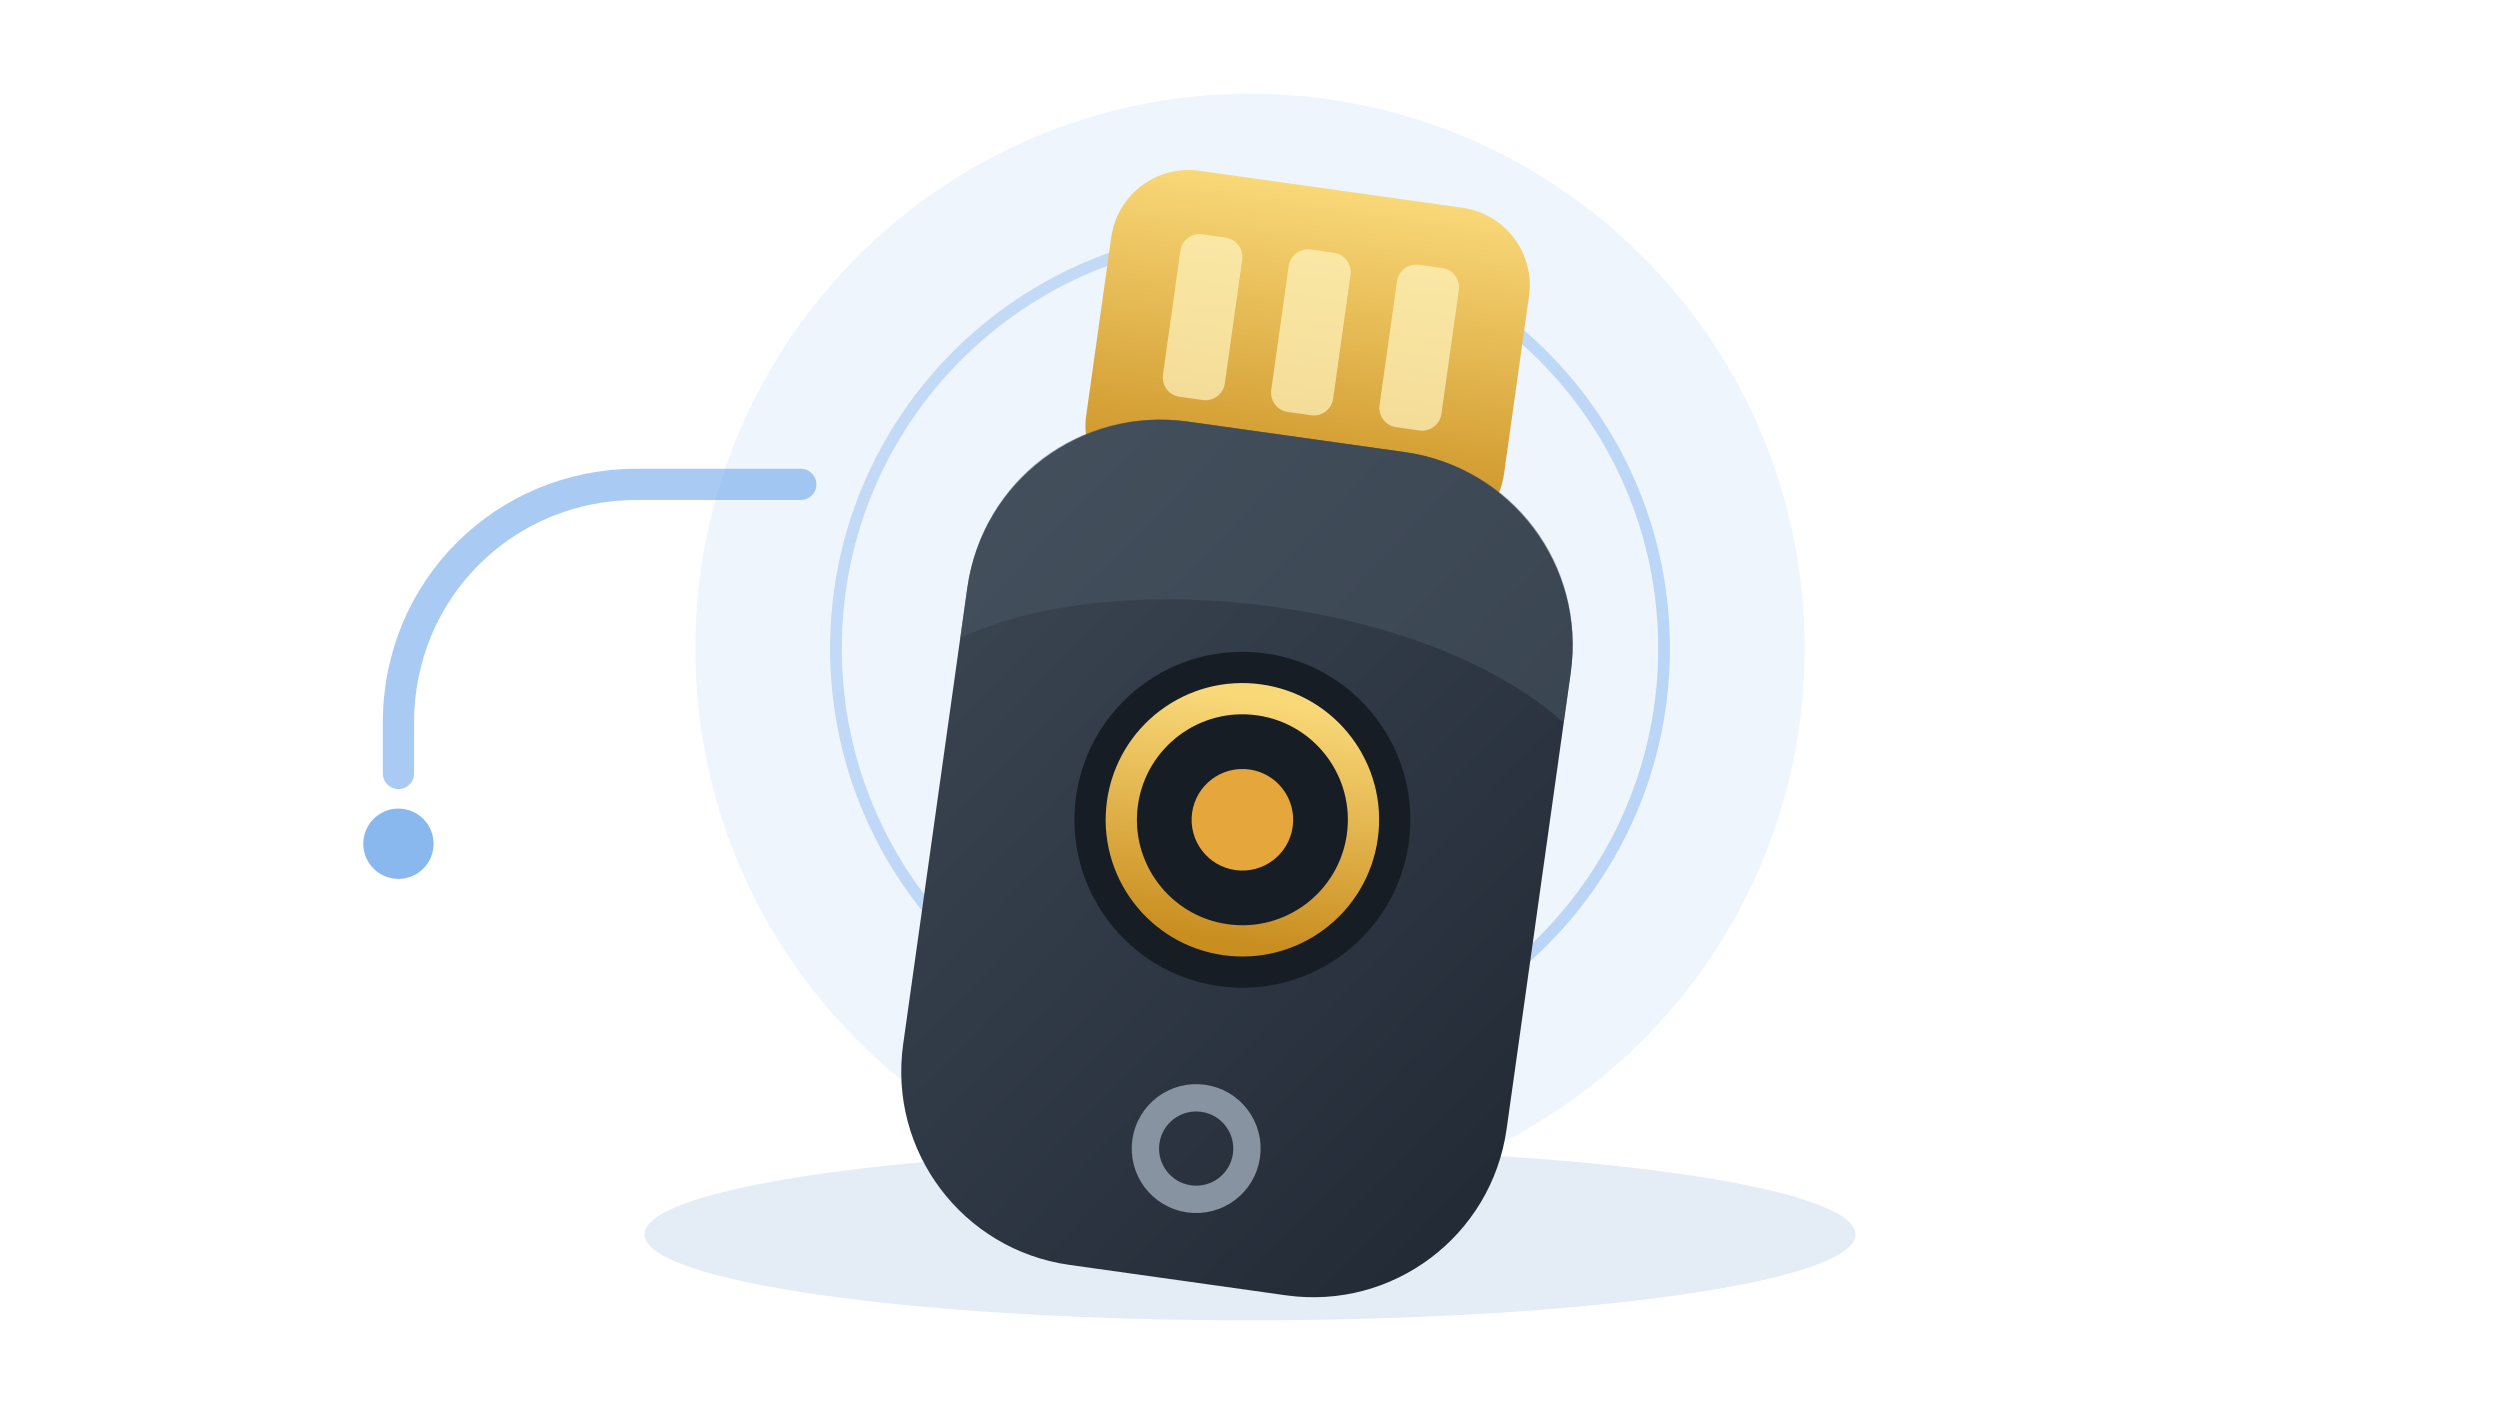
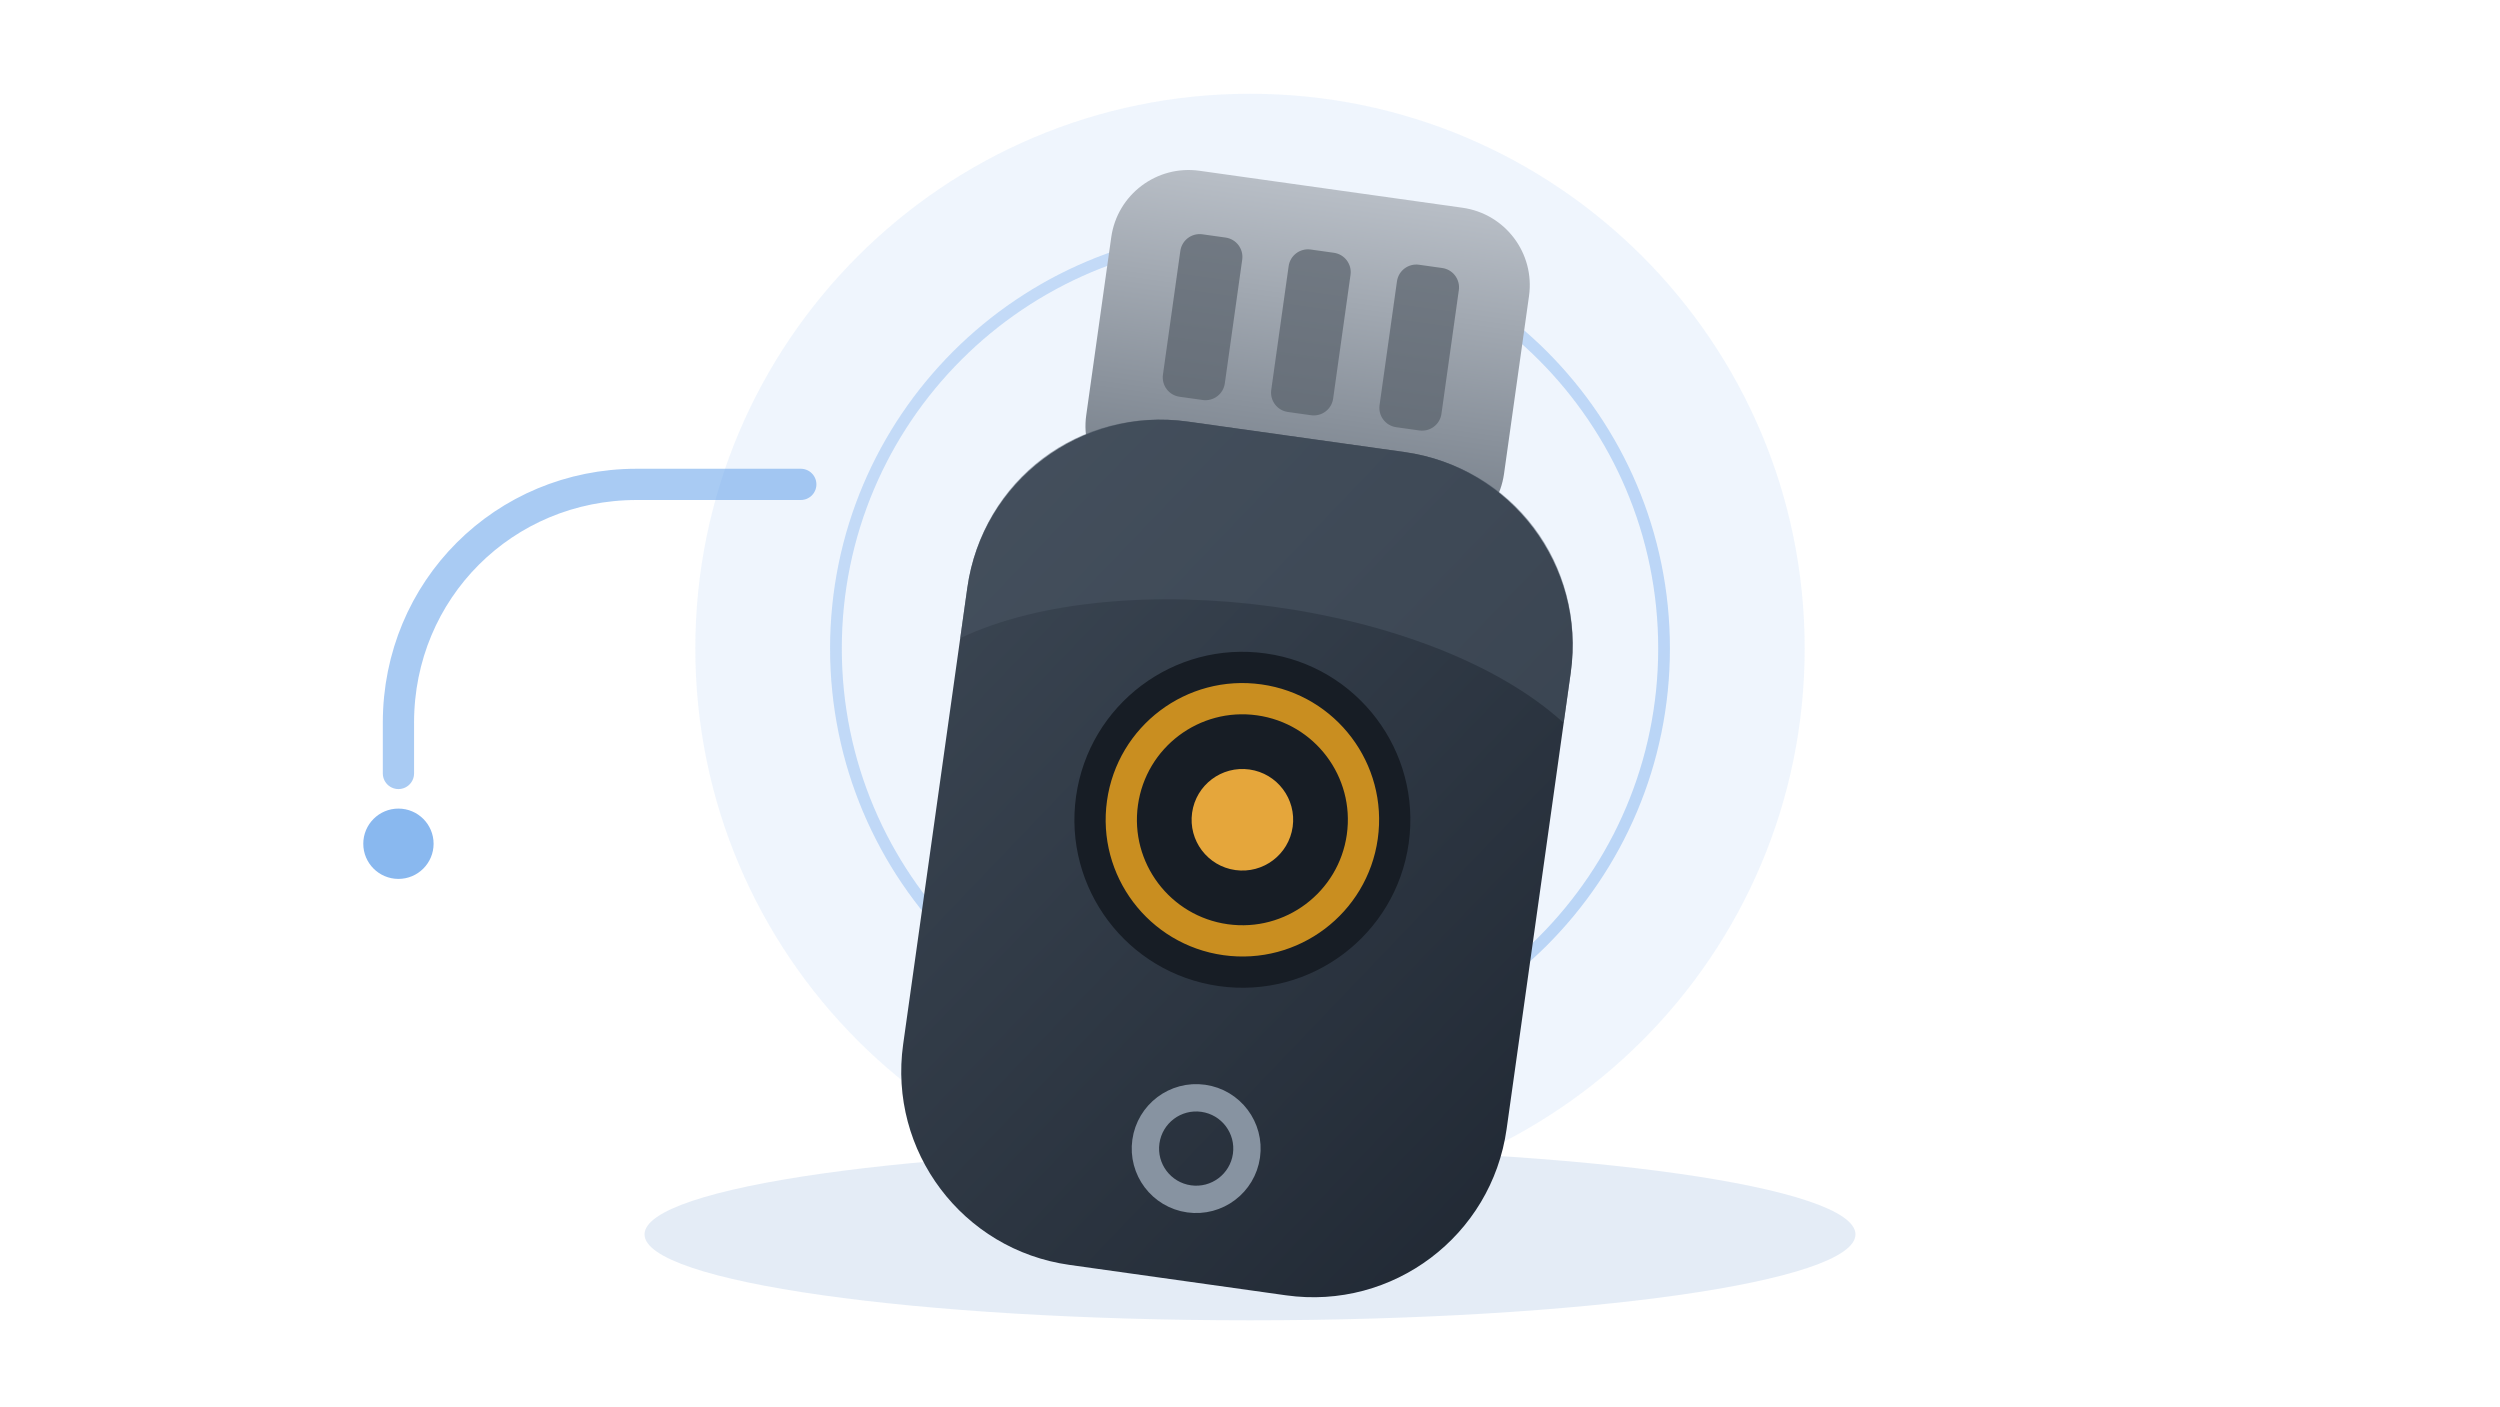
<svg xmlns="http://www.w3.org/2000/svg" width="640" height="360" viewBox="0 0 640 360">
  <defs>
    <linearGradient id="body" x1="0" y1="0" x2="1" y2="1">
      <stop stop-color="#3d4855" />
      <stop offset="1" stop-color="#202833" />
    </linearGradient>
    <linearGradient id="metal" x1="0" y1="0" x2="0" y2="1">
-       <stop stop-color="#f9d878" />
-       <stop offset="1" stop-color="#c98e20" />
+       <stop stop-color="#b8bec6" />
+       <stop offset="1" stop-color="#737c87" />
    </linearGradient>
    <linearGradient id="halo" x1="0" y1="0" x2="1" y2="1">
      <stop stop-color="#62a0ea" />
      <stop offset="1" stop-color="#3584e4" />
    </linearGradient>
  </defs>
  <ellipse cx="320" cy="316" rx="155" ry="22" fill="#1a5fb4" opacity=".12" />
  <circle cx="320" cy="166" r="142" fill="#3584e4" opacity=".08" />
  <circle cx="320" cy="166" r="106" fill="none" stroke="url(#halo)" stroke-width="3" opacity=".3" />
  <path d="M205 124h-42c-34 0-61 27-61 61v13" fill="none" stroke="#62a0ea" stroke-width="8" stroke-linecap="round" opacity=".55" />
  <circle cx="102" cy="216" r="9" fill="#62a0ea" opacity=".75" />
  <g transform="translate(0 20) rotate(8 320 176)">
    <rect x="266" y="27" width="108" height="86" rx="20" fill="url(#metal)" />
-     <rect x="284" y="43" width="16" height="42" rx="5" fill="#fff3bf" opacity=".7" />
-     <rect x="312" y="43" width="16" height="42" rx="5" fill="#fff3bf" opacity=".7" />
-     <rect x="340" y="43" width="16" height="42" rx="5" fill="#fff3bf" opacity=".7" />
+     <rect x="284" y="43" width="16" height="42" rx="5" fill="#59616b" opacity=".7" />
+     <rect x="312" y="43" width="16" height="42" rx="5" fill="#59616b" opacity=".7" />
+     <rect x="340" y="43" width="16" height="42" rx="5" fill="#59616b" opacity=".7" />
    <rect x="242" y="91" width="156" height="218" rx="50" fill="url(#body)" />
    <path d="M242 154c38-25 118-26 156 0v-13c0-28-22-50-50-50h-56c-28 0-50 22-50 50z" fill="#4b5765" opacity=".5" />
    <circle cx="320" cy="190" r="43" fill="#171d25" />
-     <circle cx="320" cy="190" r="31" fill="none" stroke="url(#metal)" stroke-width="8" />
+     <circle cx="320" cy="190" r="31" fill="none" stroke="#c98e20" stroke-width="8" />
    <circle cx="320" cy="190" r="13" fill="#e5a63b" />
    <circle cx="320" cy="275" r="13" fill="none" stroke="#8793a1" stroke-width="7" />
  </g>
</svg>
